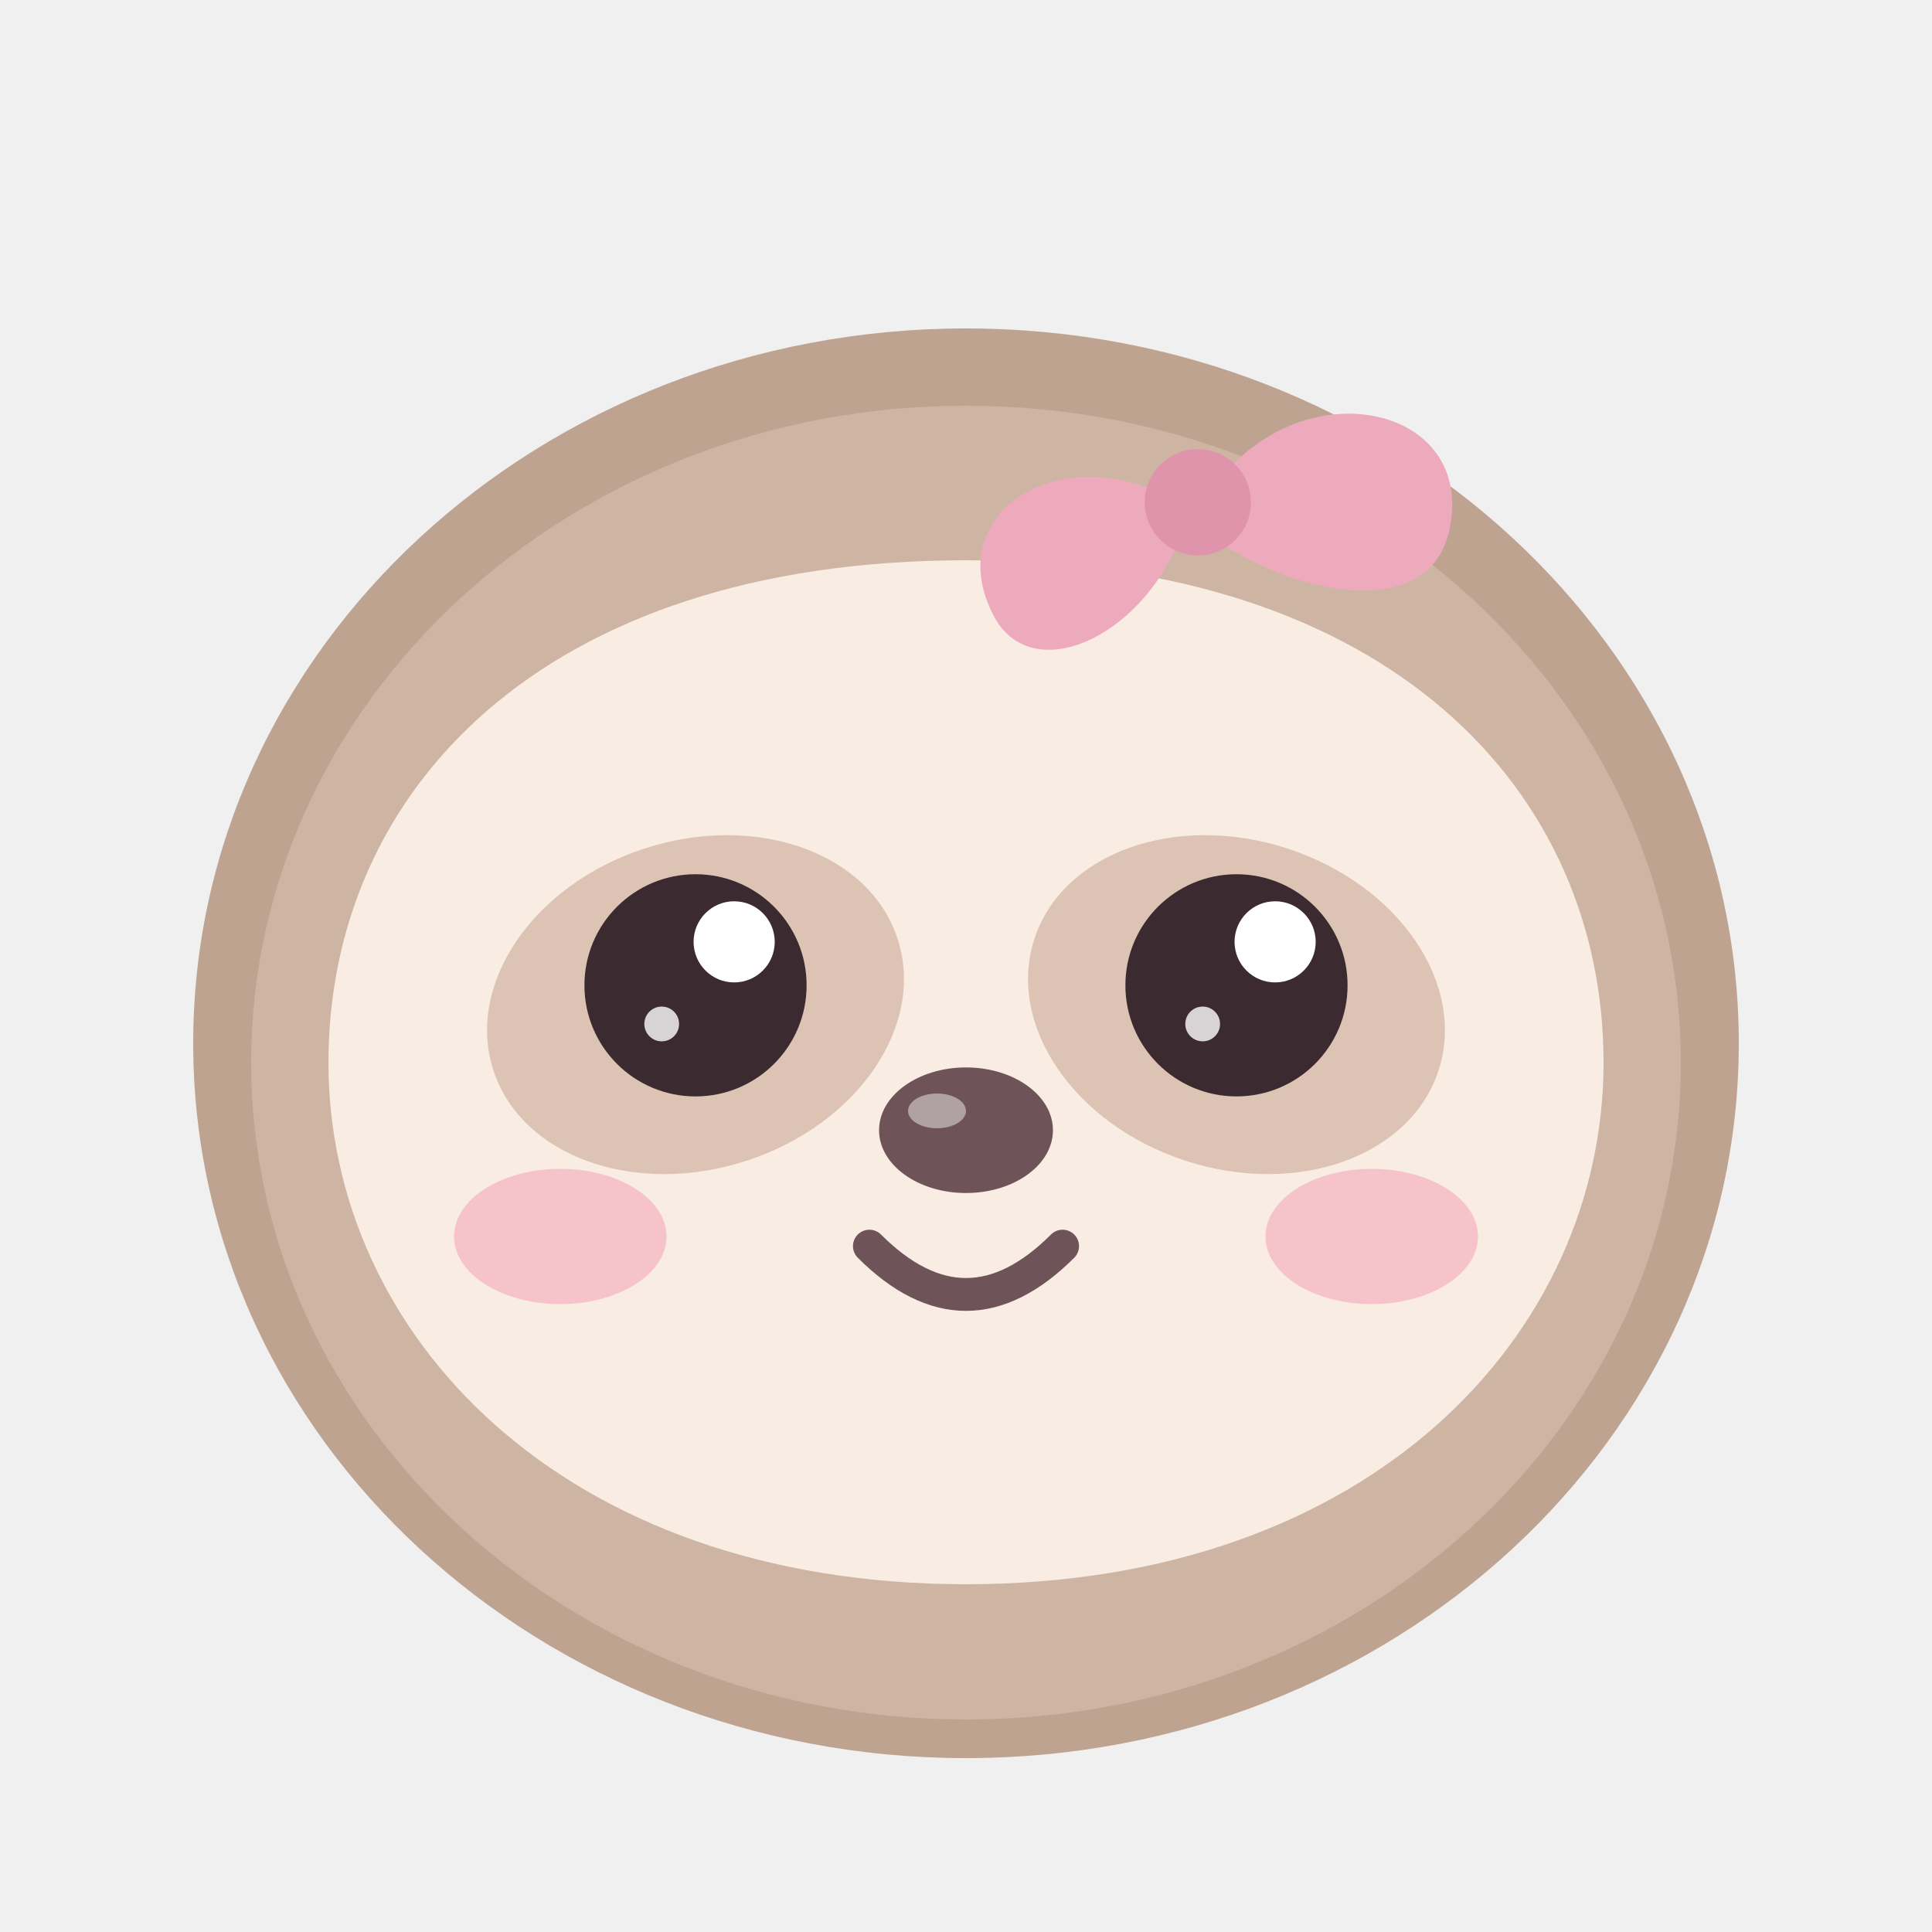
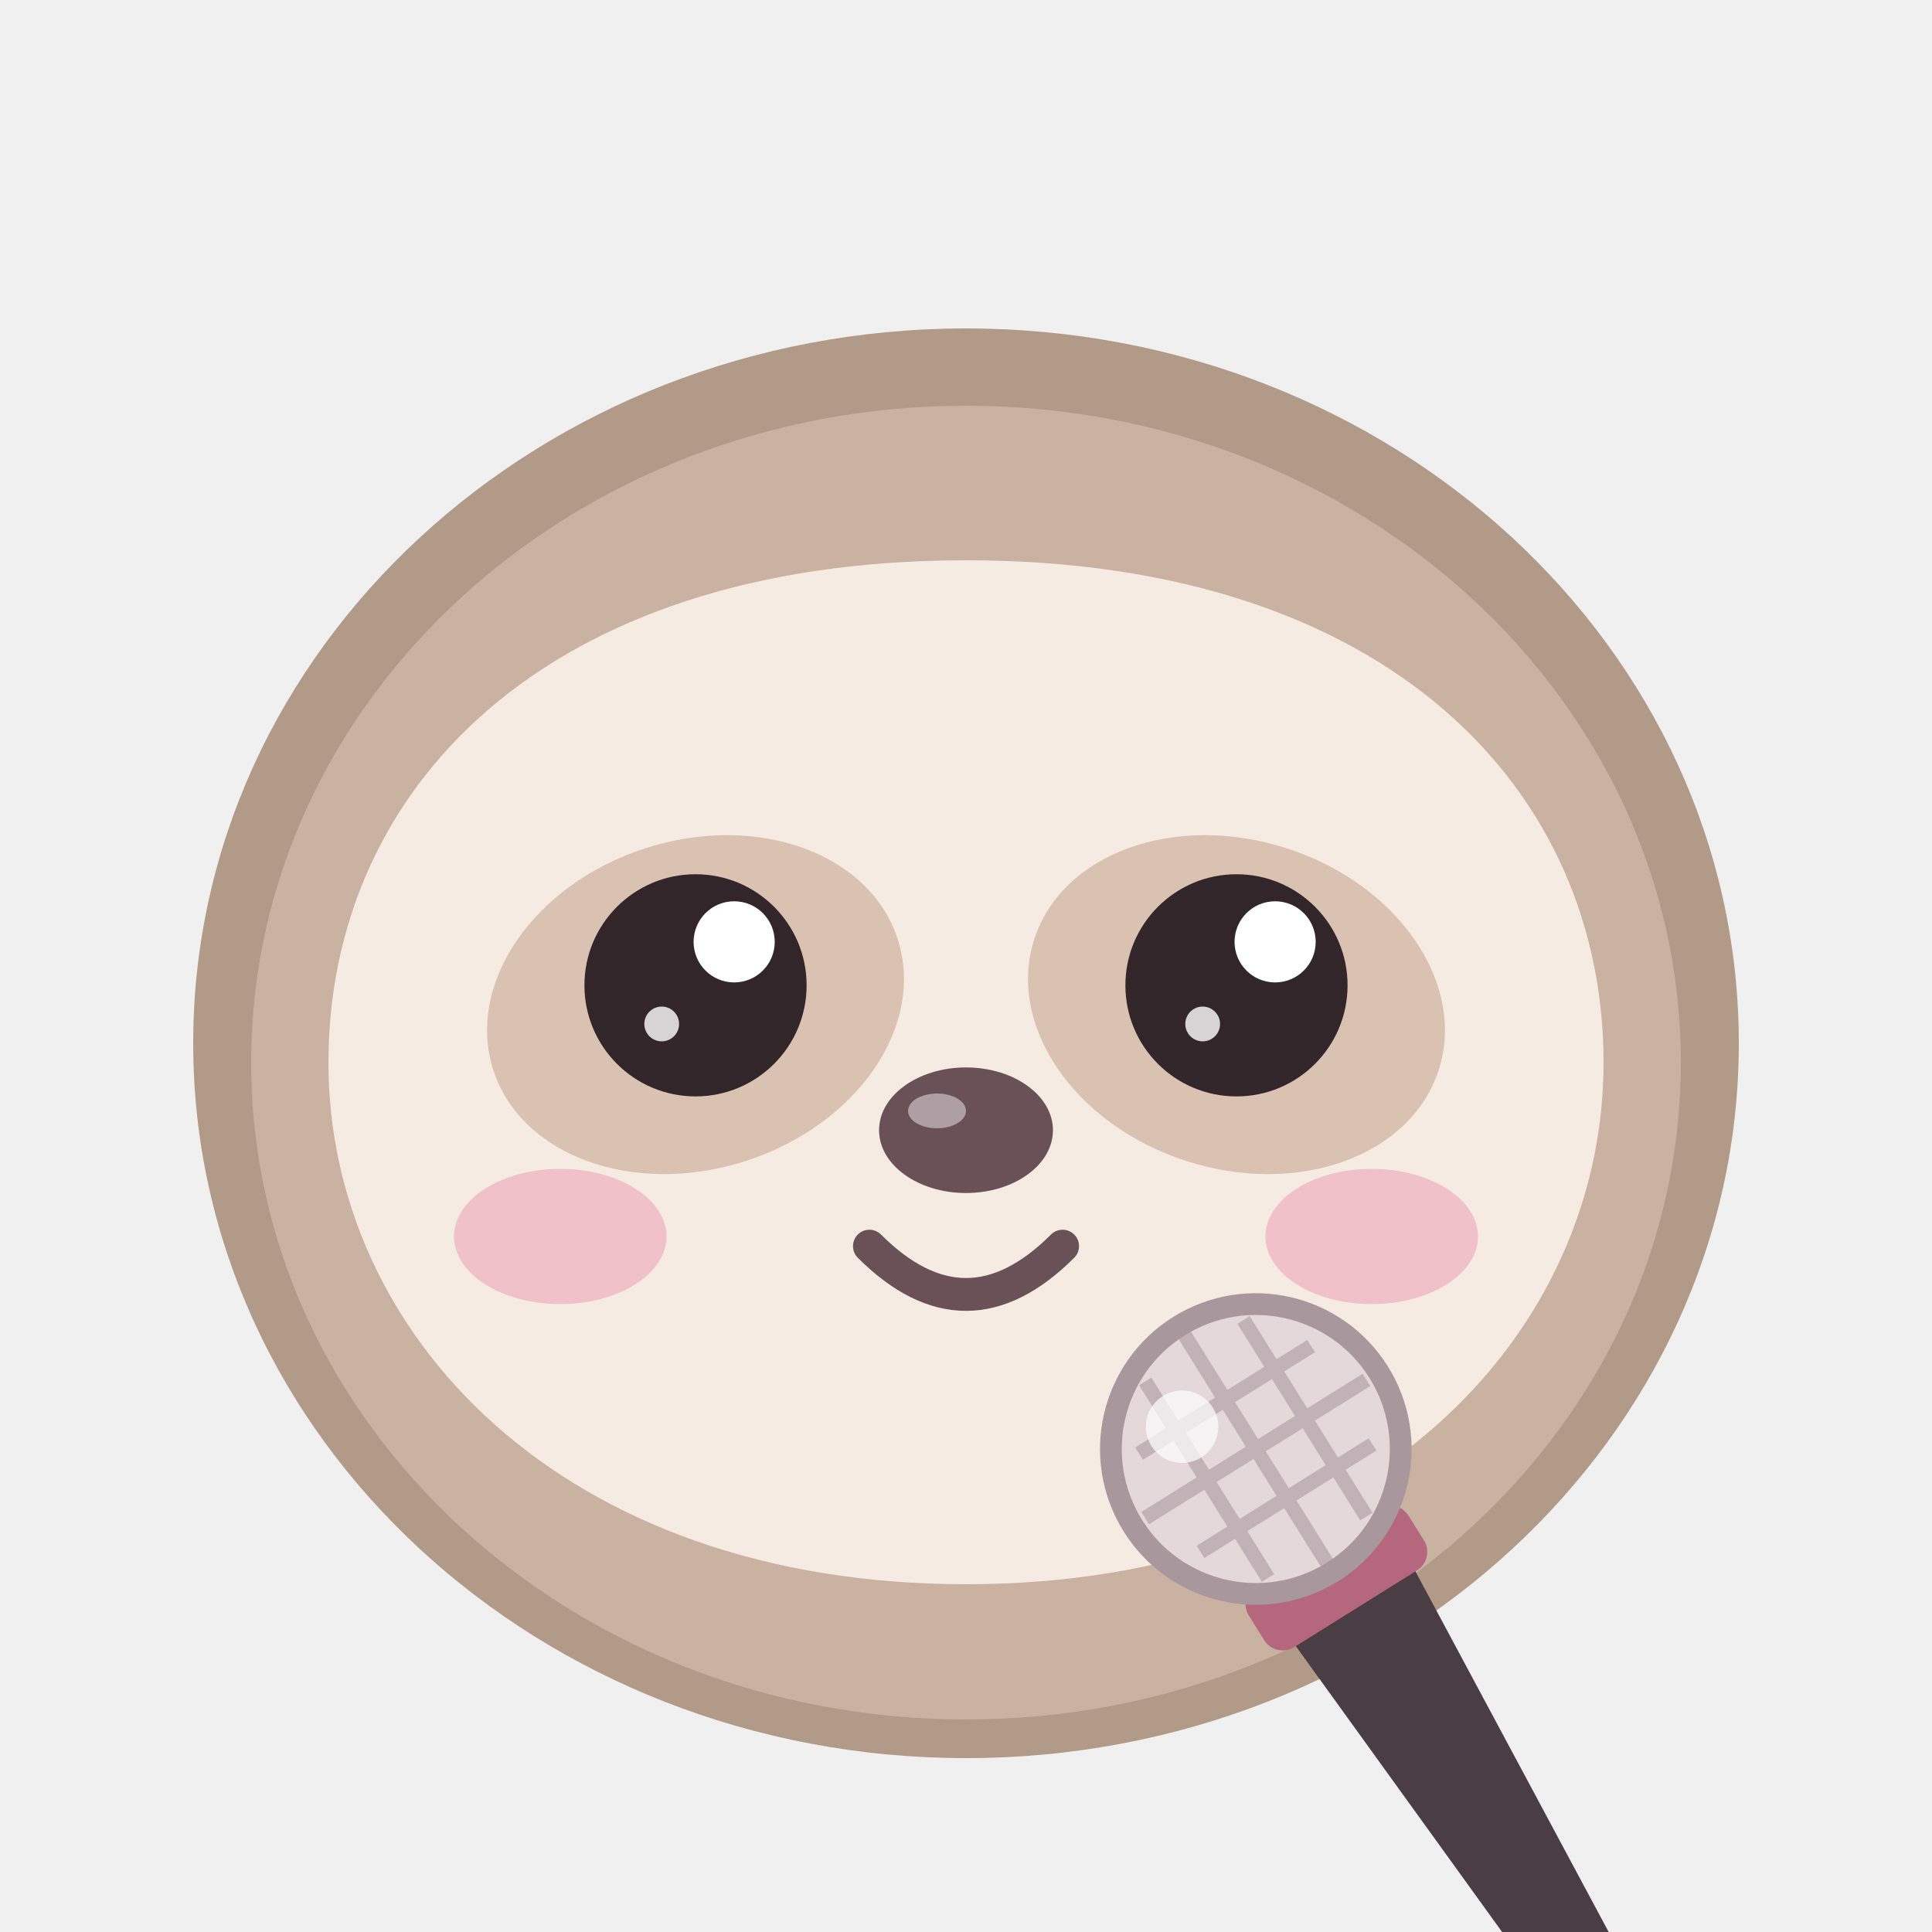
- <svg xmlns="http://www.w3.org/2000/svg" viewBox="0 0 200 200" role="img" aria-label="Mariah the sloth">
-   <ellipse cx="100" cy="108" rx="80" ry="74" fill="#bfa391" />
-   <ellipse cx="100" cy="110" rx="74" ry="68" fill="#cdb4a3" />
-   <path d="M100 58c-44 0-66 24-66 52s24 54 66 54 66-26 66-54-22-52-66-52z" fill="#f8ece3" />
-   <ellipse cx="72" cy="104" rx="22" ry="17" fill="#dcc3b3" transform="rotate(-18 72 104)" />
-   <ellipse cx="128" cy="104" rx="22" ry="17" fill="#dcc3b3" transform="rotate(18 128 104)" />
-   <circle cx="72" cy="102" r="11.5" fill="#3b2a2f" />
+ <svg xmlns="http://www.w3.org/2000/svg" width="200" height="200" viewBox="0 0 200 200" aria-hidden="true">
+   <ellipse cx="100" cy="108" rx="80" ry="74" fill="#b29a89" />
+   <ellipse cx="100" cy="110" rx="74" ry="68" fill="#c9b2a2" />
+   <path d="M100 58c-44 0-66 24-66 52s24 54 66 54 66-26 66-54-22-52-66-52z" fill="#f6ebe2" />
+   <ellipse cx="72" cy="104" rx="22" ry="17" fill="#d9c2b2" transform="rotate(-18 72 104)" />
+   <ellipse cx="128" cy="104" rx="22" ry="17" fill="#d9c2b2" transform="rotate(18 128 104)" />
+   <circle cx="72" cy="102" r="11.5" fill="#33262b" />
  <circle cx="76" cy="97.5" r="4.2" fill="#fff" />
  <circle cx="68.5" cy="106" r="1.8" fill="#fff" opacity=".8" />
-   <circle cx="128" cy="102" r="11.5" fill="#3b2a2f" />
+   <circle cx="128" cy="102" r="11.5" fill="#33262b" />
  <circle cx="132" cy="97.5" r="4.2" fill="#fff" />
  <circle cx="124.5" cy="106" r="1.8" fill="#fff" opacity=".8" />
-   <ellipse cx="58" cy="128" rx="11" ry="7" fill="#f5b9c6" opacity=".8" />
-   <ellipse cx="142" cy="128" rx="11" ry="7" fill="#f5b9c6" opacity=".8" />
-   <ellipse cx="100" cy="117" rx="9" ry="6.5" fill="#6e5359" />
+   <ellipse cx="58" cy="128" rx="11" ry="7" fill="#efb3c0" opacity=".75" />
+   <ellipse cx="142" cy="128" rx="11" ry="7" fill="#efb3c0" opacity=".75" />
+   <ellipse cx="100" cy="117" rx="9" ry="6.5" fill="#6a5157" />
  <ellipse cx="97" cy="115" rx="3" ry="1.8" fill="#fff" opacity=".45" />
-   <path d="M90 129q10 10 20 0" stroke="#6e5359" stroke-width="3.4" stroke-linecap="round" fill="none" />
-   <path d="M126 50c9-12 27-8 24 5-2 9-15 7-24 1z" fill="#eeaabd" />
-   <path d="M122 52c-12-7-25 1-19 12 4 7 15 2 19-8z" fill="#eeaabd" />
-   <circle cx="124" cy="52" r="5.5" fill="#e094ab" />
+   <path d="M90 129q10 10 20 0" stroke="#6a5157" stroke-width="3.4" stroke-linecap="round" fill="none" />
+   <g transform="translate(130 150) rotate(-32) scale(1.5)">
+     <path d="M-5 11h10l-2 30a3 3 0 0 1-6 0z" fill="#4a3d43" />
+     <rect x="-6.5" y="8" width="13" height="5" rx="1.5" fill="#b5677d" />
+     <circle r="10" fill="#e4d8db" />
+     <path d="M-7-4h14M-9 0h18M-7 4h14M-4-8v16M0-10v20M4-8v16" stroke="#b8a9ae" stroke-width="1" opacity=".8" />
+     <circle r="10" fill="none" stroke="#a8979c" stroke-width="1.5" />
+     <circle cx="-3.5" cy="-4" r="2.5" fill="#fff" opacity=".7" />
+   </g>
</svg>
